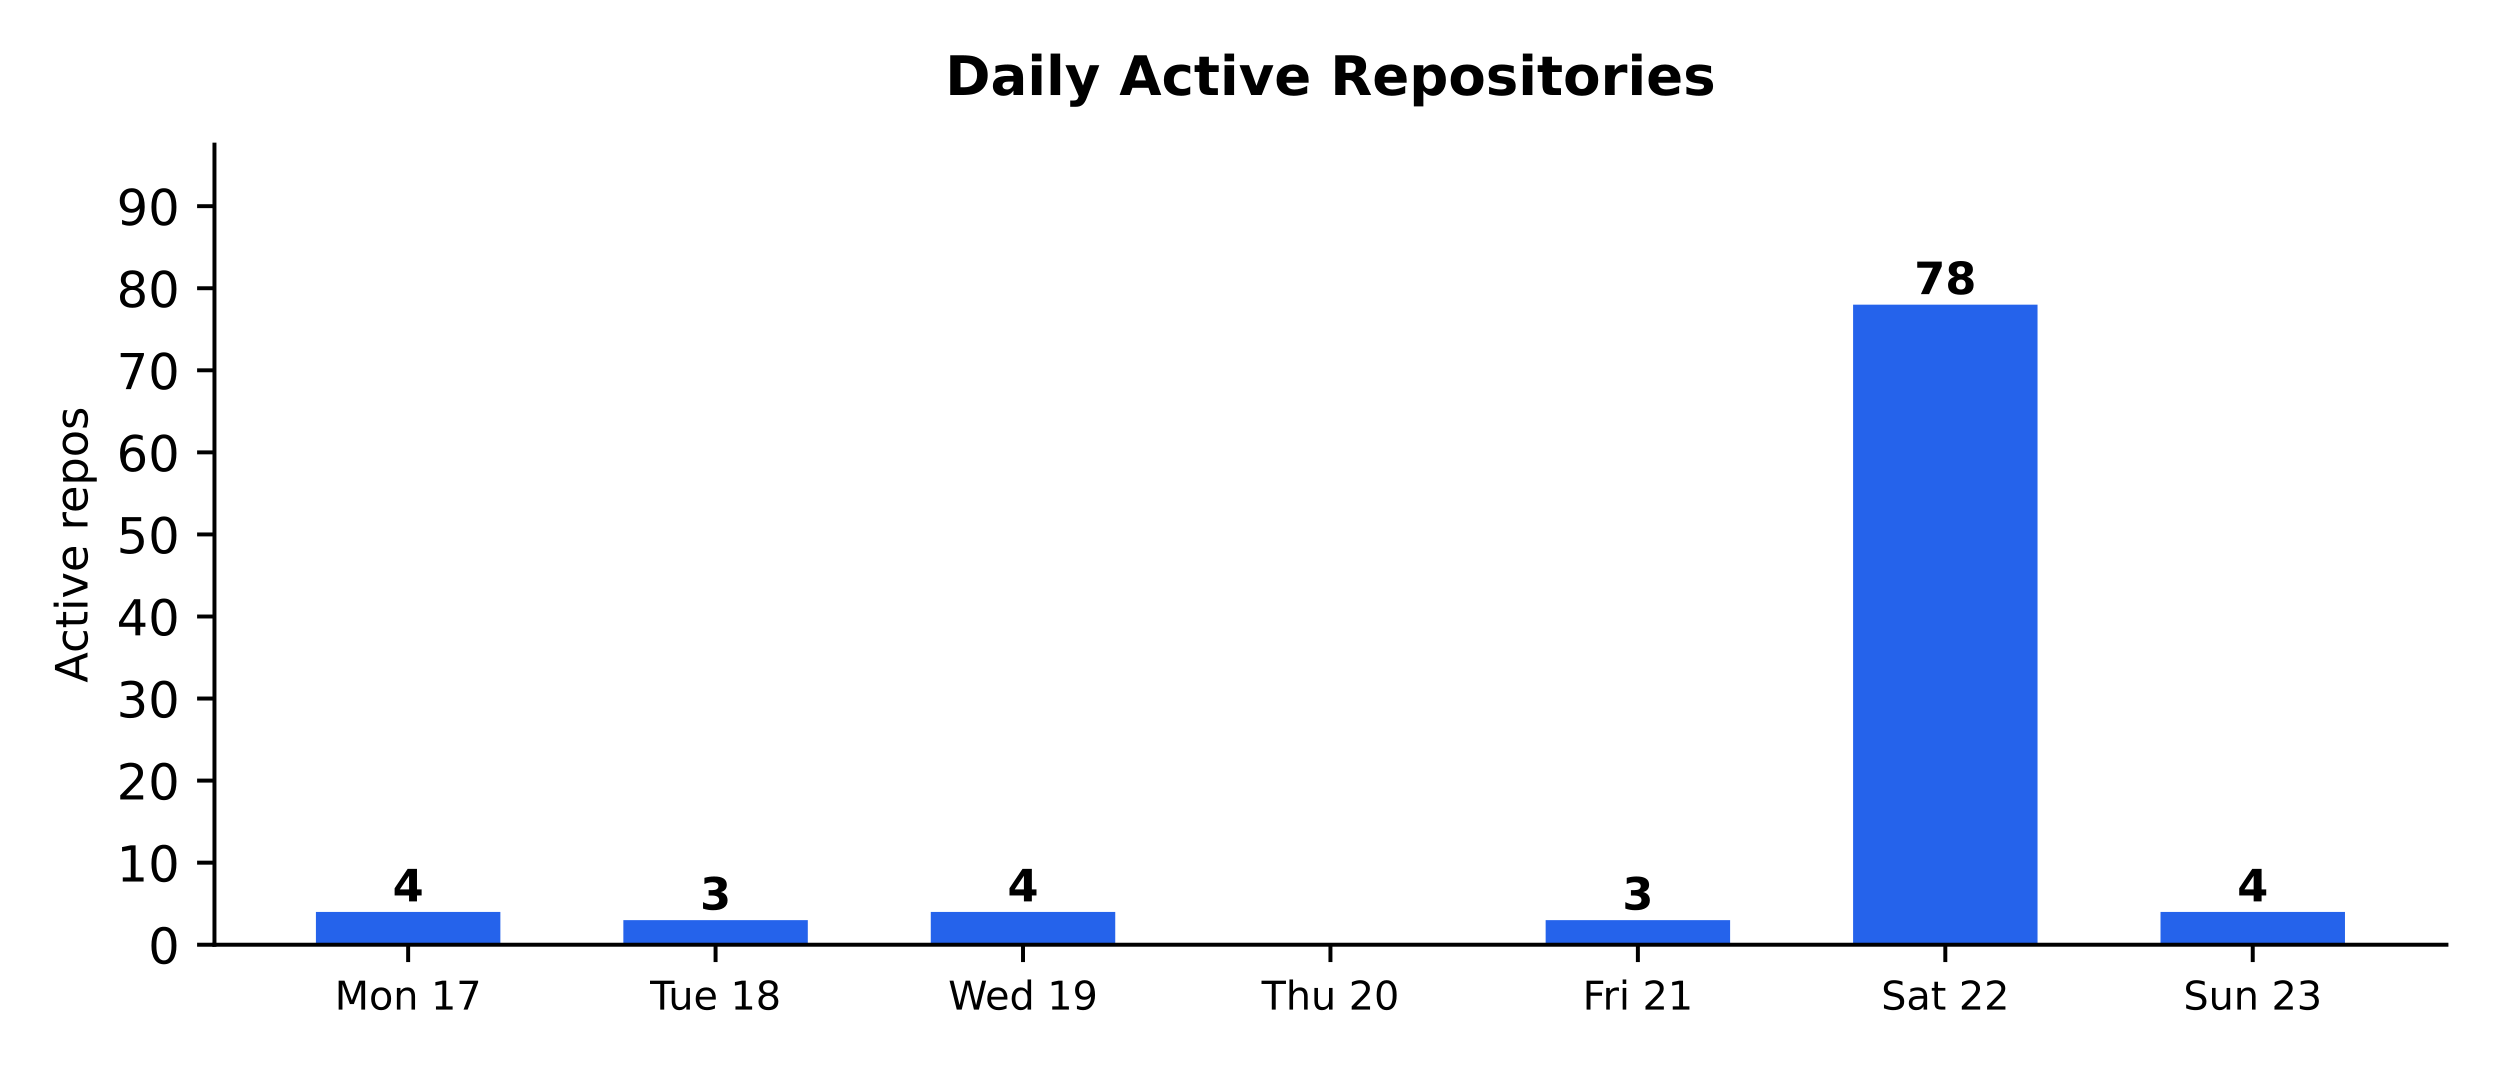
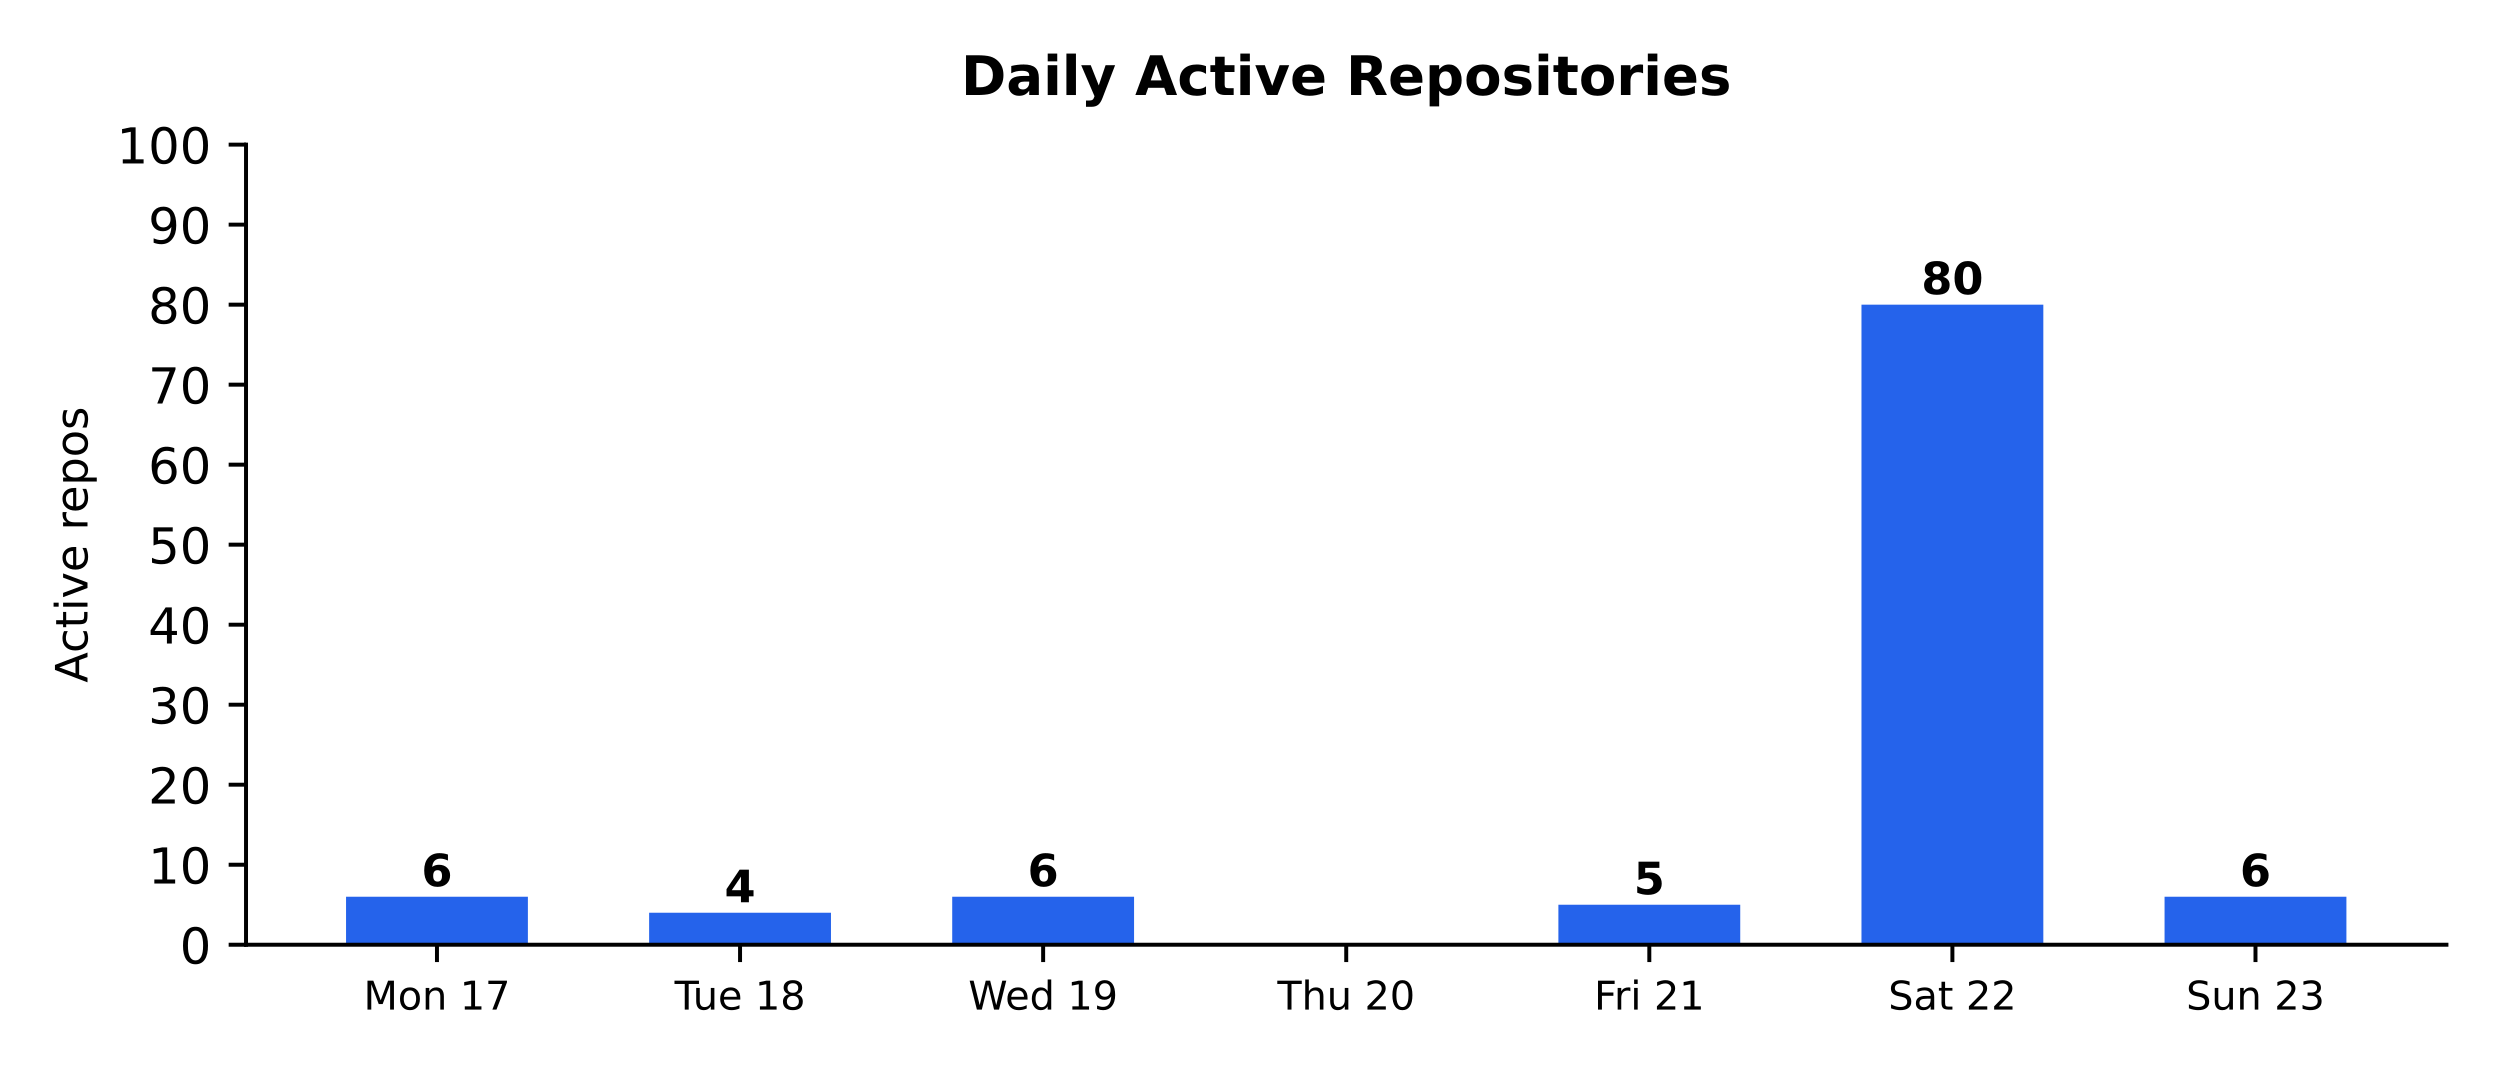
<svg xmlns="http://www.w3.org/2000/svg" xmlns:xlink="http://www.w3.org/1999/xlink" width="504pt" height="216pt" viewBox="0 0 504 216" version="1.1">
  <defs>
    <style type="text/css">*{stroke-linejoin: round; stroke-linecap: butt}</style>
  </defs>
  <g id="figure_1">
    <g id="patch_1">
      <path d="M 0 216  L 504 216  L 504 0  L 0 0  L 0 216  z " style="fill: none" />
    </g>
    <g id="axes_1">
      <g id="patch_2">
-         <path d="M 43.235 190.458  L 493.2 190.458  L 493.2 29.158  L 43.235 29.158  L 43.235 190.458  z " style="fill: none" />
+         <path d="M 49.598 190.458  L 493.2 190.458  L 493.2 29.158  L 49.598 29.158  L 49.598 190.458  z " style="fill: none" />
      </g>
      <g id="patch_3">
-         <path d="M 63.688 190.458  L 100.875 190.458  L 100.875 183.84  L 63.688 183.84  z " clip-path="url(#pb39ba13834)" style="fill: #2563eb" />
+         <path d="M 69.762 190.458  L 106.423 190.458  L 106.423 180.78  L 69.762 180.78  z " clip-path="url(#pa0be4d6f30)" style="fill: #2563eb" />
      </g>
      <g id="patch_4">
-         <path d="M 125.667 190.458  L 162.854 190.458  L 162.854 185.494  L 125.667 185.494  z " clip-path="url(#pb39ba13834)" style="fill: #2563eb" />
+         <path d="M 130.864 190.458  L 167.525 190.458  L 167.525 184.006  L 130.864 184.006  z " clip-path="url(#pa0be4d6f30)" style="fill: #2563eb" />
      </g>
      <g id="patch_5">
-         <path d="M 187.645 190.458  L 224.833 190.458  L 224.833 183.84  L 187.645 183.84  z " clip-path="url(#pb39ba13834)" style="fill: #2563eb" />
+         <path d="M 191.966 190.458  L 228.627 190.458  L 228.627 180.78  L 191.966 180.78  z " clip-path="url(#pa0be4d6f30)" style="fill: #2563eb" />
      </g>
      <g id="patch_6">
-         <path d="M 249.624 190.458  L 286.811 190.458  L 286.811 190.458  L 249.624 190.458  z " clip-path="url(#pb39ba13834)" style="fill: #2563eb" />
+         <path d="M 253.068 190.458  L 289.73 190.458  L 289.73 190.458  L 253.068 190.458  z " clip-path="url(#pa0be4d6f30)" style="fill: #2563eb" />
      </g>
      <g id="patch_7">
-         <path d="M 311.603 190.458  L 348.79 190.458  L 348.79 185.494  L 311.603 185.494  z " clip-path="url(#pb39ba13834)" style="fill: #2563eb" />
+         <path d="M 314.17 190.458  L 350.832 190.458  L 350.832 182.393  L 314.17 182.393  z " clip-path="url(#pa0be4d6f30)" style="fill: #2563eb" />
      </g>
      <g id="patch_8">
-         <path d="M 373.581 190.458  L 410.768 190.458  L 410.768 61.418  L 373.581 61.418  z " clip-path="url(#pb39ba13834)" style="fill: #2563eb" />
+         <path d="M 375.273 190.458  L 411.934 190.458  L 411.934 61.418  L 375.273 61.418  z " clip-path="url(#pa0be4d6f30)" style="fill: #2563eb" />
      </g>
      <g id="patch_9">
-         <path d="M 435.56 190.458  L 472.747 190.458  L 472.747 183.84  L 435.56 183.84  z " clip-path="url(#pb39ba13834)" style="fill: #2563eb" />
+         <path d="M 436.375 190.458  L 473.036 190.458  L 473.036 180.78  L 436.375 180.78  z " clip-path="url(#pa0be4d6f30)" style="fill: #2563eb" />
      </g>
      <g id="matplotlib.axis_1">
        <g id="xtick_1">
          <g id="line2d_1">
            <defs>
-               <path id="m5a062f2e7e" d="M 0 0  L 0 3.5  " style="stroke: #000000; stroke-width: 0.8" />
+               <path id="m76dbe74656" d="M 0 0  L 0 3.5  " style="stroke: #000000; stroke-width: 0.8" />
            </defs>
            <g>
-               <use xlink:href="#m5a062f2e7e" x="82.282" y="190.458" style="stroke: #000000; stroke-width: 0.8" />
+               <use xlink:href="#m76dbe74656" x="88.092" y="190.458" style="stroke: #000000; stroke-width: 0.8" />
            </g>
          </g>
          <g id="text_1">
-             <g transform="translate(67.48683 203.5362) scale(0.08 -0.08)">
+             <g transform="translate(73.29722 203.5362) scale(0.08 -0.08)">
              <defs>
                <path id="DejaVuSans-4d" d="M 628 4666  L 1569 4666  L 2759 1491  L 3956 4666  L 4897 4666  L 4897 0  L 4281 0  L 4281 4097  L 3078 897  L 2444 897  L 1241 4097  L 1241 0  L 628 0  L 628 4666  z " transform="scale(0.015625)" />
                <path id="DejaVuSans-6f" d="M 1959 3097  Q 1497 3097 1228 2736  Q 959 2375 959 1747  Q 959 1119 1226 758  Q 1494 397 1959 397  Q 2419 397 2687 759  Q 2956 1122 2956 1747  Q 2956 2369 2687 2733  Q 2419 3097 1959 3097  z M 1959 3584  Q 2709 3584 3137 3096  Q 3566 2609 3566 1747  Q 3566 888 3137 398  Q 2709 -91 1959 -91  Q 1206 -91 779 398  Q 353 888 353 1747  Q 353 2609 779 3096  Q 1206 3584 1959 3584  z " transform="scale(0.015625)" />
                <path id="DejaVuSans-6e" d="M 3513 2113  L 3513 0  L 2938 0  L 2938 2094  Q 2938 2591 2744 2837  Q 2550 3084 2163 3084  Q 1697 3084 1428 2787  Q 1159 2491 1159 1978  L 1159 0  L 581 0  L 581 3500  L 1159 3500  L 1159 2956  Q 1366 3272 1645 3428  Q 1925 3584 2291 3584  Q 2894 3584 3203 3211  Q 3513 2838 3513 2113  z " transform="scale(0.015625)" />
                <path id="DejaVuSans-20" transform="scale(0.015625)" />
                <path id="DejaVuSans-31" d="M 794 531  L 1825 531  L 1825 4091  L 703 3866  L 703 4441  L 1819 4666  L 2450 4666  L 2450 531  L 3481 531  L 3481 0  L 794 0  L 794 531  z " transform="scale(0.015625)" />
                <path id="DejaVuSans-37" d="M 525 4666  L 3525 4666  L 3525 4397  L 1831 0  L 1172 0  L 2766 4134  L 525 4134  L 525 4666  z " transform="scale(0.015625)" />
              </defs>
              <use xlink:href="#DejaVuSans-4d" />
              <use xlink:href="#DejaVuSans-6f" transform="translate(86.2793 0)" />
              <use xlink:href="#DejaVuSans-6e" transform="translate(147.4609 0)" />
              <use xlink:href="#DejaVuSans-20" transform="translate(210.8398 0)" />
              <use xlink:href="#DejaVuSans-31" transform="translate(242.627 0)" />
              <use xlink:href="#DejaVuSans-37" transform="translate(306.25 0)" />
            </g>
          </g>
        </g>
        <g id="xtick_2">
          <g id="line2d_2">
            <g>
-               <use xlink:href="#m5a062f2e7e" x="144.26" y="190.458" style="stroke: #000000; stroke-width: 0.8" />
+               <use xlink:href="#m76dbe74656" x="149.194" y="190.458" style="stroke: #000000; stroke-width: 0.8" />
            </g>
          </g>
          <g id="text_2">
-             <g transform="translate(131.0648 203.5362) scale(0.08 -0.08)">
+             <g transform="translate(135.9988 203.5362) scale(0.08 -0.08)">
              <defs>
                <path id="DejaVuSans-54" d="M -19 4666  L 3928 4666  L 3928 4134  L 2272 4134  L 2272 0  L 1638 0  L 1638 4134  L -19 4134  L -19 4666  z " transform="scale(0.015625)" />
                <path id="DejaVuSans-75" d="M 544 1381  L 544 3500  L 1119 3500  L 1119 1403  Q 1119 906 1312 657  Q 1506 409 1894 409  Q 2359 409 2629 706  Q 2900 1003 2900 1516  L 2900 3500  L 3475 3500  L 3475 0  L 2900 0  L 2900 538  Q 2691 219 2414 64  Q 2138 -91 1772 -91  Q 1169 -91 856 284  Q 544 659 544 1381  z M 1991 3584  L 1991 3584  z " transform="scale(0.015625)" />
                <path id="DejaVuSans-65" d="M 3597 1894  L 3597 1613  L 953 1613  Q 991 1019 1311 708  Q 1631 397 2203 397  Q 2534 397 2845 478  Q 3156 559 3463 722  L 3463 178  Q 3153 47 2828 -22  Q 2503 -91 2169 -91  Q 1331 -91 842 396  Q 353 884 353 1716  Q 353 2575 817 3079  Q 1281 3584 2069 3584  Q 2775 3584 3186 3129  Q 3597 2675 3597 1894  z M 3022 2063  Q 3016 2534 2758 2815  Q 2500 3097 2075 3097  Q 1594 3097 1305 2825  Q 1016 2553 972 2059  L 3022 2063  z " transform="scale(0.015625)" />
                <path id="DejaVuSans-38" d="M 2034 2216  Q 1584 2216 1326 1975  Q 1069 1734 1069 1313  Q 1069 891 1326 650  Q 1584 409 2034 409  Q 2484 409 2743 651  Q 3003 894 3003 1313  Q 3003 1734 2745 1975  Q 2488 2216 2034 2216  z M 1403 2484  Q 997 2584 770 2862  Q 544 3141 544 3541  Q 544 4100 942 4425  Q 1341 4750 2034 4750  Q 2731 4750 3128 4425  Q 3525 4100 3525 3541  Q 3525 3141 3298 2862  Q 3072 2584 2669 2484  Q 3125 2378 3379 2068  Q 3634 1759 3634 1313  Q 3634 634 3220 271  Q 2806 -91 2034 -91  Q 1263 -91 848 271  Q 434 634 434 1313  Q 434 1759 690 2068  Q 947 2378 1403 2484  z M 1172 3481  Q 1172 3119 1398 2916  Q 1625 2713 2034 2713  Q 2441 2713 2670 2916  Q 2900 3119 2900 3481  Q 2900 3844 2670 4047  Q 2441 4250 2034 4250  Q 1625 4250 1398 4047  Q 1172 3844 1172 3481  z " transform="scale(0.015625)" />
              </defs>
              <use xlink:href="#DejaVuSans-54" />
              <use xlink:href="#DejaVuSans-75" transform="translate(45.95898 0)" />
              <use xlink:href="#DejaVuSans-65" transform="translate(109.3379 0)" />
              <use xlink:href="#DejaVuSans-20" transform="translate(170.8613 0)" />
              <use xlink:href="#DejaVuSans-31" transform="translate(202.6484 0)" />
              <use xlink:href="#DejaVuSans-38" transform="translate(266.2715 0)" />
            </g>
          </g>
        </g>
        <g id="xtick_3">
          <g id="line2d_3">
            <g>
-               <use xlink:href="#m5a062f2e7e" x="206.239" y="190.458" style="stroke: #000000; stroke-width: 0.8" />
+               <use xlink:href="#m76dbe74656" x="210.297" y="190.458" style="stroke: #000000; stroke-width: 0.8" />
            </g>
          </g>
          <g id="text_3">
-             <g transform="translate(191.1572 203.5362) scale(0.08 -0.08)">
+             <g transform="translate(195.2148 203.5362) scale(0.08 -0.08)">
              <defs>
                <path id="DejaVuSans-57" d="M 213 4666  L 850 4666  L 1831 722  L 2809 4666  L 3519 4666  L 4500 722  L 5478 4666  L 6119 4666  L 4947 0  L 4153 0  L 3169 4050  L 2175 0  L 1381 0  L 213 4666  z " transform="scale(0.015625)" />
                <path id="DejaVuSans-64" d="M 2906 2969  L 2906 4863  L 3481 4863  L 3481 0  L 2906 0  L 2906 525  Q 2725 213 2448 61  Q 2172 -91 1784 -91  Q 1150 -91 751 415  Q 353 922 353 1747  Q 353 2572 751 3078  Q 1150 3584 1784 3584  Q 2172 3584 2448 3432  Q 2725 3281 2906 2969  z M 947 1747  Q 947 1113 1208 752  Q 1469 391 1925 391  Q 2381 391 2643 752  Q 2906 1113 2906 1747  Q 2906 2381 2643 2742  Q 2381 3103 1925 3103  Q 1469 3103 1208 2742  Q 947 2381 947 1747  z " transform="scale(0.015625)" />
                <path id="DejaVuSans-39" d="M 703 97  L 703 672  Q 941 559 1184 500  Q 1428 441 1663 441  Q 2288 441 2617 861  Q 2947 1281 2994 2138  Q 2813 1869 2534 1725  Q 2256 1581 1919 1581  Q 1219 1581 811 2004  Q 403 2428 403 3163  Q 403 3881 828 4315  Q 1253 4750 1959 4750  Q 2769 4750 3195 4129  Q 3622 3509 3622 2328  Q 3622 1225 3098 567  Q 2575 -91 1691 -91  Q 1453 -91 1209 -44  Q 966 3 703 97  z M 1959 2075  Q 2384 2075 2632 2365  Q 2881 2656 2881 3163  Q 2881 3666 2632 3958  Q 2384 4250 1959 4250  Q 1534 4250 1286 3958  Q 1038 3666 1038 3163  Q 1038 2656 1286 2365  Q 1534 2075 1959 2075  z " transform="scale(0.015625)" />
              </defs>
              <use xlink:href="#DejaVuSans-57" />
              <use xlink:href="#DejaVuSans-65" transform="translate(93.00195 0)" />
              <use xlink:href="#DejaVuSans-64" transform="translate(154.5254 0)" />
              <use xlink:href="#DejaVuSans-20" transform="translate(218.002 0)" />
              <use xlink:href="#DejaVuSans-31" transform="translate(249.7891 0)" />
              <use xlink:href="#DejaVuSans-39" transform="translate(313.4121 0)" />
            </g>
          </g>
        </g>
        <g id="xtick_4">
          <g id="line2d_4">
            <g>
-               <use xlink:href="#m5a062f2e7e" x="268.218" y="190.458" style="stroke: #000000; stroke-width: 0.8" />
+               <use xlink:href="#m76dbe74656" x="271.399" y="190.458" style="stroke: #000000; stroke-width: 0.8" />
            </g>
          </g>
          <g id="text_4">
-             <g transform="translate(254.3433 203.5362) scale(0.08 -0.08)">
+             <g transform="translate(257.5245 203.5362) scale(0.08 -0.08)">
              <defs>
                <path id="DejaVuSans-68" d="M 3513 2113  L 3513 0  L 2938 0  L 2938 2094  Q 2938 2591 2744 2837  Q 2550 3084 2163 3084  Q 1697 3084 1428 2787  Q 1159 2491 1159 1978  L 1159 0  L 581 0  L 581 4863  L 1159 4863  L 1159 2956  Q 1366 3272 1645 3428  Q 1925 3584 2291 3584  Q 2894 3584 3203 3211  Q 3513 2838 3513 2113  z " transform="scale(0.015625)" />
                <path id="DejaVuSans-32" d="M 1228 531  L 3431 531  L 3431 0  L 469 0  L 469 531  Q 828 903 1448 1529  Q 2069 2156 2228 2338  Q 2531 2678 2651 2914  Q 2772 3150 2772 3378  Q 2772 3750 2511 3984  Q 2250 4219 1831 4219  Q 1534 4219 1204 4116  Q 875 4013 500 3803  L 500 4441  Q 881 4594 1212 4672  Q 1544 4750 1819 4750  Q 2544 4750 2975 4387  Q 3406 4025 3406 3419  Q 3406 3131 3298 2873  Q 3191 2616 2906 2266  Q 2828 2175 2409 1742  Q 1991 1309 1228 531  z " transform="scale(0.015625)" />
                <path id="DejaVuSans-30" d="M 2034 4250  Q 1547 4250 1301 3770  Q 1056 3291 1056 2328  Q 1056 1369 1301 889  Q 1547 409 2034 409  Q 2525 409 2770 889  Q 3016 1369 3016 2328  Q 3016 3291 2770 3770  Q 2525 4250 2034 4250  z M 2034 4750  Q 2819 4750 3233 4129  Q 3647 3509 3647 2328  Q 3647 1150 3233 529  Q 2819 -91 2034 -91  Q 1250 -91 836 529  Q 422 1150 422 2328  Q 422 3509 836 4129  Q 1250 4750 2034 4750  z " transform="scale(0.015625)" />
              </defs>
              <use xlink:href="#DejaVuSans-54" />
              <use xlink:href="#DejaVuSans-68" transform="translate(61.08398 0)" />
              <use xlink:href="#DejaVuSans-75" transform="translate(124.4629 0)" />
              <use xlink:href="#DejaVuSans-20" transform="translate(187.8418 0)" />
              <use xlink:href="#DejaVuSans-32" transform="translate(219.6289 0)" />
              <use xlink:href="#DejaVuSans-30" transform="translate(283.252 0)" />
            </g>
          </g>
        </g>
        <g id="xtick_5">
          <g id="line2d_5">
            <g>
-               <use xlink:href="#m5a062f2e7e" x="330.196" y="190.458" style="stroke: #000000; stroke-width: 0.8" />
+               <use xlink:href="#m76dbe74656" x="332.501" y="190.458" style="stroke: #000000; stroke-width: 0.8" />
            </g>
          </g>
          <g id="text_5">
-             <g transform="translate(319.0688 203.5362) scale(0.08 -0.08)">
+             <g transform="translate(321.3736 203.5362) scale(0.08 -0.08)">
              <defs>
                <path id="DejaVuSans-46" d="M 628 4666  L 3309 4666  L 3309 4134  L 1259 4134  L 1259 2759  L 3109 2759  L 3109 2228  L 1259 2228  L 1259 0  L 628 0  L 628 4666  z " transform="scale(0.015625)" />
                <path id="DejaVuSans-72" d="M 2631 2963  Q 2534 3019 2420 3045  Q 2306 3072 2169 3072  Q 1681 3072 1420 2755  Q 1159 2438 1159 1844  L 1159 0  L 581 0  L 581 3500  L 1159 3500  L 1159 2956  Q 1341 3275 1631 3429  Q 1922 3584 2338 3584  Q 2397 3584 2469 3576  Q 2541 3569 2628 3553  L 2631 2963  z " transform="scale(0.015625)" />
                <path id="DejaVuSans-69" d="M 603 3500  L 1178 3500  L 1178 0  L 603 0  L 603 3500  z M 603 4863  L 1178 4863  L 1178 4134  L 603 4134  L 603 4863  z " transform="scale(0.015625)" />
              </defs>
              <use xlink:href="#DejaVuSans-46" />
              <use xlink:href="#DejaVuSans-72" transform="translate(50.26953 0)" />
              <use xlink:href="#DejaVuSans-69" transform="translate(91.38281 0)" />
              <use xlink:href="#DejaVuSans-20" transform="translate(119.166 0)" />
              <use xlink:href="#DejaVuSans-32" transform="translate(150.9531 0)" />
              <use xlink:href="#DejaVuSans-31" transform="translate(214.5762 0)" />
            </g>
          </g>
        </g>
        <g id="xtick_6">
          <g id="line2d_6">
            <g>
-               <use xlink:href="#m5a062f2e7e" x="392.175" y="190.458" style="stroke: #000000; stroke-width: 0.8" />
+               <use xlink:href="#m76dbe74656" x="393.603" y="190.458" style="stroke: #000000; stroke-width: 0.8" />
            </g>
          </g>
          <g id="text_6">
-             <g transform="translate(379.2549 203.5362) scale(0.08 -0.08)">
+             <g transform="translate(380.6834 203.5362) scale(0.08 -0.08)">
              <defs>
                <path id="DejaVuSans-53" d="M 3425 4513  L 3425 3897  Q 3066 4069 2747 4153  Q 2428 4238 2131 4238  Q 1616 4238 1336 4038  Q 1056 3838 1056 3469  Q 1056 3159 1242 3001  Q 1428 2844 1947 2747  L 2328 2669  Q 3034 2534 3370 2195  Q 3706 1856 3706 1288  Q 3706 609 3251 259  Q 2797 -91 1919 -91  Q 1588 -91 1214 -16  Q 841 59 441 206  L 441 856  Q 825 641 1194 531  Q 1563 422 1919 422  Q 2459 422 2753 634  Q 3047 847 3047 1241  Q 3047 1584 2836 1778  Q 2625 1972 2144 2069  L 1759 2144  Q 1053 2284 737 2584  Q 422 2884 422 3419  Q 422 4038 858 4394  Q 1294 4750 2059 4750  Q 2388 4750 2728 4690  Q 3069 4631 3425 4513  z " transform="scale(0.015625)" />
                <path id="DejaVuSans-61" d="M 2194 1759  Q 1497 1759 1228 1600  Q 959 1441 959 1056  Q 959 750 1161 570  Q 1363 391 1709 391  Q 2188 391 2477 730  Q 2766 1069 2766 1631  L 2766 1759  L 2194 1759  z M 3341 1997  L 3341 0  L 2766 0  L 2766 531  Q 2569 213 2275 61  Q 1981 -91 1556 -91  Q 1019 -91 701 211  Q 384 513 384 1019  Q 384 1609 779 1909  Q 1175 2209 1959 2209  L 2766 2209  L 2766 2266  Q 2766 2663 2505 2880  Q 2244 3097 1772 3097  Q 1472 3097 1187 3025  Q 903 2953 641 2809  L 641 3341  Q 956 3463 1253 3523  Q 1550 3584 1831 3584  Q 2591 3584 2966 3190  Q 3341 2797 3341 1997  z " transform="scale(0.015625)" />
                <path id="DejaVuSans-74" d="M 1172 4494  L 1172 3500  L 2356 3500  L 2356 3053  L 1172 3053  L 1172 1153  Q 1172 725 1289 603  Q 1406 481 1766 481  L 2356 481  L 2356 0  L 1766 0  Q 1100 0 847 248  Q 594 497 594 1153  L 594 3053  L 172 3053  L 172 3500  L 594 3500  L 594 4494  L 1172 4494  z " transform="scale(0.015625)" />
              </defs>
              <use xlink:href="#DejaVuSans-53" />
              <use xlink:href="#DejaVuSans-61" transform="translate(63.47656 0)" />
              <use xlink:href="#DejaVuSans-74" transform="translate(124.7559 0)" />
              <use xlink:href="#DejaVuSans-20" transform="translate(163.9648 0)" />
              <use xlink:href="#DejaVuSans-32" transform="translate(195.752 0)" />
              <use xlink:href="#DejaVuSans-32" transform="translate(259.375 0)" />
            </g>
          </g>
        </g>
        <g id="xtick_7">
          <g id="line2d_7">
            <g>
-               <use xlink:href="#m5a062f2e7e" x="454.153" y="190.458" style="stroke: #000000; stroke-width: 0.8" />
+               <use xlink:href="#m76dbe74656" x="454.706" y="190.458" style="stroke: #000000; stroke-width: 0.8" />
            </g>
          </g>
          <g id="text_7">
-             <g transform="translate(440.1829 203.5362) scale(0.08 -0.08)">
+             <g transform="translate(440.735 203.5362) scale(0.08 -0.08)">
              <defs>
                <path id="DejaVuSans-33" d="M 2597 2516  Q 3050 2419 3304 2112  Q 3559 1806 3559 1356  Q 3559 666 3084 287  Q 2609 -91 1734 -91  Q 1441 -91 1130 -33  Q 819 25 488 141  L 488 750  Q 750 597 1062 519  Q 1375 441 1716 441  Q 2309 441 2620 675  Q 2931 909 2931 1356  Q 2931 1769 2642 2001  Q 2353 2234 1838 2234  L 1294 2234  L 1294 2753  L 1863 2753  Q 2328 2753 2575 2939  Q 2822 3125 2822 3475  Q 2822 3834 2567 4026  Q 2313 4219 1838 4219  Q 1578 4219 1281 4162  Q 984 4106 628 3988  L 628 4550  Q 988 4650 1302 4700  Q 1616 4750 1894 4750  Q 2613 4750 3031 4423  Q 3450 4097 3450 3541  Q 3450 3153 3228 2886  Q 3006 2619 2597 2516  z " transform="scale(0.015625)" />
              </defs>
              <use xlink:href="#DejaVuSans-53" />
              <use xlink:href="#DejaVuSans-75" transform="translate(63.47656 0)" />
              <use xlink:href="#DejaVuSans-6e" transform="translate(126.8555 0)" />
              <use xlink:href="#DejaVuSans-20" transform="translate(190.2344 0)" />
              <use xlink:href="#DejaVuSans-32" transform="translate(222.0215 0)" />
              <use xlink:href="#DejaVuSans-33" transform="translate(285.6445 0)" />
            </g>
          </g>
        </g>
      </g>
      <g id="matplotlib.axis_2">
        <g id="ytick_1">
          <g id="line2d_8">
            <defs>
-               <path id="mc490fb547a" d="M 0 0  L -3.5 0  " style="stroke: #000000; stroke-width: 0.8" />
+               <path id="m13f96f8dc8" d="M 0 0  L -3.5 0  " style="stroke: #000000; stroke-width: 0.8" />
            </defs>
            <g>
-               <use xlink:href="#mc490fb547a" x="43.235" y="190.458" style="stroke: #000000; stroke-width: 0.8" />
+               <use xlink:href="#m13f96f8dc8" x="49.598" y="190.458" style="stroke: #000000; stroke-width: 0.8" />
            </g>
          </g>
          <g id="text_8">
-             <g transform="translate(29.87281 194.2567) scale(0.1 -0.1)">
+             <g transform="translate(36.23531 194.2567) scale(0.1 -0.1)">
              <use xlink:href="#DejaVuSans-30" />
            </g>
          </g>
        </g>
        <g id="ytick_2">
          <g id="line2d_9">
            <g>
-               <use xlink:href="#mc490fb547a" x="43.235" y="173.914" style="stroke: #000000; stroke-width: 0.8" />
+               <use xlink:href="#m13f96f8dc8" x="49.598" y="174.328" style="stroke: #000000; stroke-width: 0.8" />
            </g>
          </g>
          <g id="text_9">
-             <g transform="translate(23.51031 177.7132) scale(0.1 -0.1)">
+             <g transform="translate(29.87281 178.1268) scale(0.1 -0.1)">
              <use xlink:href="#DejaVuSans-31" />
              <use xlink:href="#DejaVuSans-30" transform="translate(63.62305 0)" />
            </g>
          </g>
        </g>
        <g id="ytick_3">
          <g id="line2d_10">
            <g>
-               <use xlink:href="#mc490fb547a" x="43.235" y="157.37" style="stroke: #000000; stroke-width: 0.8" />
+               <use xlink:href="#m13f96f8dc8" x="49.598" y="158.198" style="stroke: #000000; stroke-width: 0.8" />
            </g>
          </g>
          <g id="text_10">
-             <g transform="translate(23.51031 161.1697) scale(0.1 -0.1)">
+             <g transform="translate(29.87281 161.9969) scale(0.1 -0.1)">
              <use xlink:href="#DejaVuSans-32" />
              <use xlink:href="#DejaVuSans-30" transform="translate(63.62305 0)" />
            </g>
          </g>
        </g>
        <g id="ytick_4">
          <g id="line2d_11">
            <g>
-               <use xlink:href="#mc490fb547a" x="43.235" y="140.827" style="stroke: #000000; stroke-width: 0.8" />
+               <use xlink:href="#m13f96f8dc8" x="49.598" y="142.068" style="stroke: #000000; stroke-width: 0.8" />
            </g>
          </g>
          <g id="text_11">
-             <g transform="translate(23.51031 144.6262) scale(0.1 -0.1)">
+             <g transform="translate(29.87281 145.867) scale(0.1 -0.1)">
              <use xlink:href="#DejaVuSans-33" />
              <use xlink:href="#DejaVuSans-30" transform="translate(63.62305 0)" />
            </g>
          </g>
        </g>
        <g id="ytick_5">
          <g id="line2d_12">
            <g>
-               <use xlink:href="#mc490fb547a" x="43.235" y="124.283" style="stroke: #000000; stroke-width: 0.8" />
+               <use xlink:href="#m13f96f8dc8" x="49.598" y="125.938" style="stroke: #000000; stroke-width: 0.8" />
            </g>
          </g>
          <g id="text_12">
-             <g transform="translate(23.51031 128.0827) scale(0.1 -0.1)">
+             <g transform="translate(29.87281 129.737) scale(0.1 -0.1)">
              <defs>
                <path id="DejaVuSans-34" d="M 2419 4116  L 825 1625  L 2419 1625  L 2419 4116  z M 2253 4666  L 3047 4666  L 3047 1625  L 3713 1625  L 3713 1100  L 3047 1100  L 3047 0  L 2419 0  L 2419 1100  L 313 1100  L 313 1709  L 2253 4666  z " transform="scale(0.015625)" />
              </defs>
              <use xlink:href="#DejaVuSans-34" />
              <use xlink:href="#DejaVuSans-30" transform="translate(63.62305 0)" />
            </g>
          </g>
        </g>
        <g id="ytick_6">
          <g id="line2d_13">
            <g>
-               <use xlink:href="#mc490fb547a" x="43.235" y="107.74" style="stroke: #000000; stroke-width: 0.8" />
+               <use xlink:href="#m13f96f8dc8" x="49.598" y="109.808" style="stroke: #000000; stroke-width: 0.8" />
            </g>
          </g>
          <g id="text_13">
-             <g transform="translate(23.51031 111.5392) scale(0.1 -0.1)">
+             <g transform="translate(29.87281 113.6071) scale(0.1 -0.1)">
              <defs>
                <path id="DejaVuSans-35" d="M 691 4666  L 3169 4666  L 3169 4134  L 1269 4134  L 1269 2991  Q 1406 3038 1543 3061  Q 1681 3084 1819 3084  Q 2600 3084 3056 2656  Q 3513 2228 3513 1497  Q 3513 744 3044 326  Q 2575 -91 1722 -91  Q 1428 -91 1123 -41  Q 819 9 494 109  L 494 744  Q 775 591 1075 516  Q 1375 441 1709 441  Q 2250 441 2565 725  Q 2881 1009 2881 1497  Q 2881 1984 2565 2268  Q 2250 2553 1709 2553  Q 1456 2553 1204 2497  Q 953 2441 691 2322  L 691 4666  z " transform="scale(0.015625)" />
              </defs>
              <use xlink:href="#DejaVuSans-35" />
              <use xlink:href="#DejaVuSans-30" transform="translate(63.62305 0)" />
            </g>
          </g>
        </g>
        <g id="ytick_7">
          <g id="line2d_14">
            <g>
-               <use xlink:href="#mc490fb547a" x="43.235" y="91.196" style="stroke: #000000; stroke-width: 0.8" />
+               <use xlink:href="#m13f96f8dc8" x="49.598" y="93.678" style="stroke: #000000; stroke-width: 0.8" />
            </g>
          </g>
          <g id="text_14">
-             <g transform="translate(23.51031 94.99566) scale(0.1 -0.1)">
+             <g transform="translate(29.87281 97.47719) scale(0.1 -0.1)">
              <defs>
                <path id="DejaVuSans-36" d="M 2113 2584  Q 1688 2584 1439 2293  Q 1191 2003 1191 1497  Q 1191 994 1439 701  Q 1688 409 2113 409  Q 2538 409 2786 701  Q 3034 994 3034 1497  Q 3034 2003 2786 2293  Q 2538 2584 2113 2584  z M 3366 4563  L 3366 3988  Q 3128 4100 2886 4159  Q 2644 4219 2406 4219  Q 1781 4219 1451 3797  Q 1122 3375 1075 2522  Q 1259 2794 1537 2939  Q 1816 3084 2150 3084  Q 2853 3084 3261 2657  Q 3669 2231 3669 1497  Q 3669 778 3244 343  Q 2819 -91 2113 -91  Q 1303 -91 875 529  Q 447 1150 447 2328  Q 447 3434 972 4092  Q 1497 4750 2381 4750  Q 2619 4750 2861 4703  Q 3103 4656 3366 4563  z " transform="scale(0.015625)" />
              </defs>
              <use xlink:href="#DejaVuSans-36" />
              <use xlink:href="#DejaVuSans-30" transform="translate(63.62305 0)" />
            </g>
          </g>
        </g>
        <g id="ytick_8">
          <g id="line2d_15">
            <g>
-               <use xlink:href="#mc490fb547a" x="43.235" y="74.653" style="stroke: #000000; stroke-width: 0.8" />
+               <use xlink:href="#m13f96f8dc8" x="49.598" y="77.548" style="stroke: #000000; stroke-width: 0.8" />
            </g>
          </g>
          <g id="text_15">
-             <g transform="translate(23.51031 78.45215) scale(0.1 -0.1)">
+             <g transform="translate(29.87281 81.34727) scale(0.1 -0.1)">
              <use xlink:href="#DejaVuSans-37" />
              <use xlink:href="#DejaVuSans-30" transform="translate(63.62305 0)" />
            </g>
          </g>
        </g>
        <g id="ytick_9">
          <g id="line2d_16">
            <g>
-               <use xlink:href="#mc490fb547a" x="43.235" y="58.109" style="stroke: #000000; stroke-width: 0.8" />
+               <use xlink:href="#m13f96f8dc8" x="49.598" y="61.418" style="stroke: #000000; stroke-width: 0.8" />
            </g>
          </g>
          <g id="text_16">
-             <g transform="translate(23.51031 61.90864) scale(0.1 -0.1)">
+             <g transform="translate(29.87281 65.21734) scale(0.1 -0.1)">
              <use xlink:href="#DejaVuSans-38" />
              <use xlink:href="#DejaVuSans-30" transform="translate(63.62305 0)" />
            </g>
          </g>
        </g>
        <g id="ytick_10">
          <g id="line2d_17">
            <g>
-               <use xlink:href="#mc490fb547a" x="43.235" y="41.566" style="stroke: #000000; stroke-width: 0.8" />
+               <use xlink:href="#m13f96f8dc8" x="49.598" y="45.288" style="stroke: #000000; stroke-width: 0.8" />
            </g>
          </g>
          <g id="text_17">
-             <g transform="translate(23.51031 45.36513) scale(0.1 -0.1)">
+             <g transform="translate(29.87281 49.08742) scale(0.1 -0.1)">
              <use xlink:href="#DejaVuSans-39" />
              <use xlink:href="#DejaVuSans-30" transform="translate(63.62305 0)" />
            </g>
          </g>
        </g>
-         <g id="text_18">
+         <g id="ytick_11">
+           <g id="line2d_18">
+             <g>
+               <use xlink:href="#m13f96f8dc8" x="49.598" y="29.158" style="stroke: #000000; stroke-width: 0.8" />
+             </g>
+           </g>
+           <g id="text_18">
+             <g transform="translate(23.51031 32.9575) scale(0.1 -0.1)">
+               <use xlink:href="#DejaVuSans-31" />
+               <use xlink:href="#DejaVuSans-30" transform="translate(63.62305 0)" />
+               <use xlink:href="#DejaVuSans-30" transform="translate(127.2461 0)" />
+             </g>
+           </g>
+         </g>
+         <g id="text_19">
          <g transform="translate(17.63859 137.6305) rotate(-90) scale(0.09 -0.09)">
            <defs>
              <path id="DejaVuSans-41" d="M 2188 4044  L 1331 1722  L 3047 1722  L 2188 4044  z M 1831 4666  L 2547 4666  L 4325 0  L 3669 0  L 3244 1197  L 1141 1197  L 716 0  L 50 0  L 1831 4666  z " transform="scale(0.015625)" />
              <path id="DejaVuSans-63" d="M 3122 3366  L 3122 2828  Q 2878 2963 2633 3030  Q 2388 3097 2138 3097  Q 1578 3097 1268 2742  Q 959 2388 959 1747  Q 959 1106 1268 751  Q 1578 397 2138 397  Q 2388 397 2633 464  Q 2878 531 3122 666  L 3122 134  Q 2881 22 2623 -34  Q 2366 -91 2075 -91  Q 1284 -91 818 406  Q 353 903 353 1747  Q 353 2603 823 3093  Q 1294 3584 2113 3584  Q 2378 3584 2631 3529  Q 2884 3475 3122 3366  z " transform="scale(0.015625)" />
              <path id="DejaVuSans-76" d="M 191 3500  L 800 3500  L 1894 563  L 2988 3500  L 3597 3500  L 2284 0  L 1503 0  L 191 3500  z " transform="scale(0.015625)" />
              <path id="DejaVuSans-70" d="M 1159 525  L 1159 -1331  L 581 -1331  L 581 3500  L 1159 3500  L 1159 2969  Q 1341 3281 1617 3432  Q 1894 3584 2278 3584  Q 2916 3584 3314 3078  Q 3713 2572 3713 1747  Q 3713 922 3314 415  Q 2916 -91 2278 -91  Q 1894 -91 1617 61  Q 1341 213 1159 525  z M 3116 1747  Q 3116 2381 2855 2742  Q 2594 3103 2138 3103  Q 1681 3103 1420 2742  Q 1159 2381 1159 1747  Q 1159 1113 1420 752  Q 1681 391 2138 391  Q 2594 391 2855 752  Q 3116 1113 3116 1747  z " transform="scale(0.015625)" />
              <path id="DejaVuSans-73" d="M 2834 3397  L 2834 2853  Q 2591 2978 2328 3040  Q 2066 3103 1784 3103  Q 1356 3103 1142 2972  Q 928 2841 928 2578  Q 928 2378 1081 2264  Q 1234 2150 1697 2047  L 1894 2003  Q 2506 1872 2764 1633  Q 3022 1394 3022 966  Q 3022 478 2636 193  Q 2250 -91 1575 -91  Q 1294 -91 989 -36  Q 684 19 347 128  L 347 722  Q 666 556 975 473  Q 1284 391 1588 391  Q 1994 391 2212 530  Q 2431 669 2431 922  Q 2431 1156 2273 1281  Q 2116 1406 1581 1522  L 1381 1569  Q 847 1681 609 1914  Q 372 2147 372 2553  Q 372 3047 722 3315  Q 1072 3584 1716 3584  Q 2034 3584 2315 3537  Q 2597 3491 2834 3397  z " transform="scale(0.015625)" />
            </defs>
            <use xlink:href="#DejaVuSans-41" />
            <use xlink:href="#DejaVuSans-63" transform="translate(66.6582 0)" />
            <use xlink:href="#DejaVuSans-74" transform="translate(121.6387 0)" />
            <use xlink:href="#DejaVuSans-69" transform="translate(160.8477 0)" />
            <use xlink:href="#DejaVuSans-76" transform="translate(188.6309 0)" />
            <use xlink:href="#DejaVuSans-65" transform="translate(247.8105 0)" />
            <use xlink:href="#DejaVuSans-20" transform="translate(309.334 0)" />
            <use xlink:href="#DejaVuSans-72" transform="translate(341.1211 0)" />
            <use xlink:href="#DejaVuSans-65" transform="translate(379.9844 0)" />
            <use xlink:href="#DejaVuSans-70" transform="translate(441.5078 0)" />
            <use xlink:href="#DejaVuSans-6f" transform="translate(504.9844 0)" />
            <use xlink:href="#DejaVuSans-73" transform="translate(566.166 0)" />
          </g>
        </g>
      </g>
      <g id="patch_10">
-         <path d="M 43.235 190.458  L 43.235 29.158  " style="fill: none; stroke: #000000; stroke-width: 0.8; stroke-linejoin: miter; stroke-linecap: square" />
+         <path d="M 49.598 190.458  L 49.598 29.158  " style="fill: none; stroke: #000000; stroke-width: 0.8; stroke-linejoin: miter; stroke-linecap: square" />
      </g>
      <g id="patch_11">
-         <path d="M 43.235 190.458  L 493.2 190.458  " style="fill: none; stroke: #000000; stroke-width: 0.8; stroke-linejoin: miter; stroke-linecap: square" />
-       </g>
-       <g id="text_19">
-         <g transform="translate(79.15082 181.7202) scale(0.09 -0.09)">
+         <path d="M 49.598 190.458  L 493.2 190.458  " style="fill: none; stroke: #000000; stroke-width: 0.8; stroke-linejoin: miter; stroke-linecap: square" />
+       </g>
+       <g id="text_20">
+         <g transform="translate(84.9612 178.6659) scale(0.09 -0.09)">
+           <defs>
+             <path id="DejaVuSans-Bold-36" d="M 2316 2303  Q 2000 2303 1842 2098  Q 1684 1894 1684 1484  Q 1684 1075 1842 870  Q 2000 666 2316 666  Q 2634 666 2792 870  Q 2950 1075 2950 1484  Q 2950 1894 2792 2098  Q 2634 2303 2316 2303  z M 3803 4544  L 3803 3681  Q 3506 3822 3243 3889  Q 2981 3956 2731 3956  Q 2194 3956 1894 3657  Q 1594 3359 1544 2772  Q 1750 2925 1990 3001  Q 2231 3078 2516 3078  Q 3231 3078 3670 2659  Q 4109 2241 4109 1563  Q 4109 813 3618 361  Q 3128 -91 2303 -91  Q 1394 -91 895 523  Q 397 1138 397 2266  Q 397 3422 980 4083  Q 1563 4744 2578 4744  Q 2900 4744 3203 4694  Q 3506 4644 3803 4544  z " transform="scale(0.015625)" />
+           </defs>
+           <use xlink:href="#DejaVuSans-Bold-36" />
+         </g>
+       </g>
+       <g id="text_21">
+         <g transform="translate(146.0634 181.8919) scale(0.09 -0.09)">
          <defs>
            <path id="DejaVuSans-Bold-34" d="M 2356 3675  L 1038 1722  L 2356 1722  L 2356 3675  z M 2156 4666  L 3494 4666  L 3494 1722  L 4159 1722  L 4159 850  L 3494 850  L 3494 0  L 2356 0  L 2356 850  L 288 850  L 288 1881  L 2156 4666  z " transform="scale(0.015625)" />
          </defs>
          <use xlink:href="#DejaVuSans-Bold-34" />
        </g>
      </g>
-       <g id="text_20">
-         <g transform="translate(141.1294 183.3746) scale(0.09 -0.09)">
+       <g id="text_22">
+         <g transform="translate(207.1657 178.6659) scale(0.09 -0.09)">
+           <use xlink:href="#DejaVuSans-Bold-36" />
+         </g>
+       </g>
+       <g id="text_23">
+         <g transform="translate(329.3701 180.2789) scale(0.09 -0.09)">
          <defs>
-             <path id="DejaVuSans-Bold-33" d="M 2981 2516  Q 3453 2394 3698 2092  Q 3944 1791 3944 1325  Q 3944 631 3412 270  Q 2881 -91 1863 -91  Q 1503 -91 1142 -33  Q 781 25 428 141  L 428 1069  Q 766 900 1098 814  Q 1431 728 1753 728  Q 2231 728 2486 893  Q 2741 1059 2741 1369  Q 2741 1688 2480 1852  Q 2219 2016 1709 2016  L 1228 2016  L 1228 2791  L 1734 2791  Q 2188 2791 2409 2933  Q 2631 3075 2631 3366  Q 2631 3634 2415 3781  Q 2200 3928 1806 3928  Q 1516 3928 1219 3862  Q 922 3797 628 3669  L 628 4550  Q 984 4650 1334 4700  Q 1684 4750 2022 4750  Q 2931 4750 3382 4451  Q 3834 4153 3834 3553  Q 3834 3144 3618 2883  Q 3403 2622 2981 2516  z " transform="scale(0.015625)" />
+             <path id="DejaVuSans-Bold-35" d="M 678 4666  L 3669 4666  L 3669 3781  L 1638 3781  L 1638 3059  Q 1775 3097 1914 3117  Q 2053 3138 2203 3138  Q 3056 3138 3531 2711  Q 4006 2284 4006 1522  Q 4006 766 3489 337  Q 2972 -91 2053 -91  Q 1656 -91 1267 -14  Q 878 63 494 219  L 494 1166  Q 875 947 1217 837  Q 1559 728 1863 728  Q 2300 728 2551 942  Q 2803 1156 2803 1522  Q 2803 1891 2551 2103  Q 2300 2316 1863 2316  Q 1603 2316 1309 2248  Q 1016 2181 678 2041  L 678 4666  z " transform="scale(0.015625)" />
          </defs>
-           <use xlink:href="#DejaVuSans-Bold-33" />
-         </g>
-       </g>
-       <g id="text_21">
-         <g transform="translate(203.108 181.7202) scale(0.09 -0.09)">
-           <use xlink:href="#DejaVuSans-Bold-34" />
-         </g>
-       </g>
-       <g id="text_22">
-         <g transform="translate(327.0652 183.3746) scale(0.09 -0.09)">
-           <use xlink:href="#DejaVuSans-Bold-33" />
-         </g>
-       </g>
-       <g id="text_23">
-         <g transform="translate(385.9128 59.29825) scale(0.09 -0.09)">
+           <use xlink:href="#DejaVuSans-Bold-35" />
+         </g>
+       </g>
+       <g id="text_24">
+         <g transform="translate(387.3413 59.30446) scale(0.09 -0.09)">
          <defs>
-             <path id="DejaVuSans-Bold-37" d="M 428 4666  L 3944 4666  L 3944 3988  L 2125 0  L 953 0  L 2675 3781  L 428 3781  L 428 4666  z " transform="scale(0.015625)" />
            <path id="DejaVuSans-Bold-38" d="M 2228 2088  Q 1891 2088 1709 1903  Q 1528 1719 1528 1375  Q 1528 1031 1709 848  Q 1891 666 2228 666  Q 2563 666 2741 848  Q 2919 1031 2919 1375  Q 2919 1722 2741 1905  Q 2563 2088 2228 2088  z M 1350 2484  Q 925 2613 709 2878  Q 494 3144 494 3541  Q 494 4131 934 4440  Q 1375 4750 2228 4750  Q 3075 4750 3515 4442  Q 3956 4134 3956 3541  Q 3956 3144 3739 2878  Q 3522 2613 3097 2484  Q 3572 2353 3814 2058  Q 4056 1763 4056 1313  Q 4056 619 3595 264  Q 3134 -91 2228 -91  Q 1319 -91 855 264  Q 391 619 391 1313  Q 391 1763 633 2058  Q 875 2353 1350 2484  z M 1631 3419  Q 1631 3141 1786 2991  Q 1941 2841 2228 2841  Q 2509 2841 2662 2991  Q 2816 3141 2816 3419  Q 2816 3697 2662 3845  Q 2509 3994 2228 3994  Q 1941 3994 1786 3844  Q 1631 3694 1631 3419  z " transform="scale(0.015625)" />
+             <path id="DejaVuSans-Bold-30" d="M 2944 2338  Q 2944 3213 2780 3570  Q 2616 3928 2228 3928  Q 1841 3928 1675 3570  Q 1509 3213 1509 2338  Q 1509 1453 1675 1090  Q 1841 728 2228 728  Q 2613 728 2778 1090  Q 2944 1453 2944 2338  z M 4147 2328  Q 4147 1169 3647 539  Q 3147 -91 2228 -91  Q 1306 -91 806 539  Q 306 1169 306 2328  Q 306 3491 806 4120  Q 1306 4750 2228 4750  Q 3147 4750 3647 4120  Q 4147 3491 4147 2328  z " transform="scale(0.015625)" />
          </defs>
-           <use xlink:href="#DejaVuSans-Bold-37" />
-           <use xlink:href="#DejaVuSans-Bold-38" transform="translate(69.58008 0)" />
-         </g>
-       </g>
-       <g id="text_24">
-         <g transform="translate(451.0225 181.7202) scale(0.09 -0.09)">
-           <use xlink:href="#DejaVuSans-Bold-34" />
+           <use xlink:href="#DejaVuSans-Bold-38" />
+           <use xlink:href="#DejaVuSans-Bold-30" transform="translate(69.58008 0)" />
        </g>
      </g>
      <g id="text_25">
-         <g transform="translate(190.5585 19.15828) scale(0.11 -0.11)">
+         <g transform="translate(451.5746 178.6659) scale(0.09 -0.09)">
+           <use xlink:href="#DejaVuSans-Bold-36" />
+         </g>
+       </g>
+       <g id="text_26">
+         <g transform="translate(193.7398 19.15828) scale(0.11 -0.11)">
          <defs>
            <path id="DejaVuSans-Bold-44" d="M 1791 3756  L 1791 909  L 2222 909  Q 2959 909 3348 1275  Q 3738 1641 3738 2338  Q 3738 3031 3350 3393  Q 2963 3756 2222 3756  L 1791 3756  z M 588 4666  L 1856 4666  Q 2919 4666 3439 4514  Q 3959 4363 4331 4000  Q 4659 3684 4818 3271  Q 4978 2859 4978 2338  Q 4978 1809 4818 1395  Q 4659 981 4331 666  Q 3956 303 3431 151  Q 2906 0 1856 0  L 588 0  L 588 4666  z " transform="scale(0.015625)" />
            <path id="DejaVuSans-Bold-61" d="M 2106 1575  Q 1756 1575 1579 1456  Q 1403 1338 1403 1106  Q 1403 894 1545 773  Q 1688 653 1941 653  Q 2256 653 2472 879  Q 2688 1106 2688 1447  L 2688 1575  L 2106 1575  z M 3816 1997  L 3816 0  L 2688 0  L 2688 519  Q 2463 200 2181 54  Q 1900 -91 1497 -91  Q 953 -91 614 226  Q 275 544 275 1050  Q 275 1666 698 1953  Q 1122 2241 2028 2241  L 2688 2241  L 2688 2328  Q 2688 2594 2478 2717  Q 2269 2841 1825 2841  Q 1466 2841 1156 2769  Q 847 2697 581 2553  L 581 3406  Q 941 3494 1303 3539  Q 1666 3584 2028 3584  Q 2975 3584 3395 3211  Q 3816 2838 3816 1997  z " transform="scale(0.015625)" />
            <path id="DejaVuSans-Bold-69" d="M 538 3500  L 1656 3500  L 1656 0  L 538 0  L 538 3500  z M 538 4863  L 1656 4863  L 1656 3950  L 538 3950  L 538 4863  z " transform="scale(0.015625)" />
            <path id="DejaVuSans-Bold-6c" d="M 538 4863  L 1656 4863  L 1656 0  L 538 0  L 538 4863  z " transform="scale(0.015625)" />
            <path id="DejaVuSans-Bold-79" d="M 78 3500  L 1197 3500  L 2138 1125  L 2938 3500  L 4056 3500  L 2584 -331  Q 2363 -916 2067 -1148  Q 1772 -1381 1288 -1381  L 641 -1381  L 641 -647  L 991 -647  Q 1275 -647 1404 -556  Q 1534 -466 1606 -231  L 1638 -134  L 78 3500  z " transform="scale(0.015625)" />
            <path id="DejaVuSans-Bold-20" transform="scale(0.015625)" />
            <path id="DejaVuSans-Bold-41" d="M 3419 850  L 1538 850  L 1241 0  L 31 0  L 1759 4666  L 3194 4666  L 4922 0  L 3713 0  L 3419 850  z M 1838 1716  L 3116 1716  L 2478 3572  L 1838 1716  z " transform="scale(0.015625)" />
            <path id="DejaVuSans-Bold-63" d="M 3366 3391  L 3366 2478  Q 3138 2634 2908 2709  Q 2678 2784 2431 2784  Q 1963 2784 1702 2511  Q 1441 2238 1441 1747  Q 1441 1256 1702 982  Q 1963 709 2431 709  Q 2694 709 2930 787  Q 3166 866 3366 1019  L 3366 103  Q 3103 6 2833 -42  Q 2563 -91 2291 -91  Q 1344 -91 809 395  Q 275 881 275 1747  Q 275 2613 809 3098  Q 1344 3584 2291 3584  Q 2566 3584 2833 3536  Q 3100 3488 3366 3391  z " transform="scale(0.015625)" />
            <path id="DejaVuSans-Bold-74" d="M 1759 4494  L 1759 3500  L 2913 3500  L 2913 2700  L 1759 2700  L 1759 1216  Q 1759 972 1856 886  Q 1953 800 2241 800  L 2816 800  L 2816 0  L 1856 0  Q 1194 0 917 276  Q 641 553 641 1216  L 641 2700  L 84 2700  L 84 3500  L 641 3500  L 641 4494  L 1759 4494  z " transform="scale(0.015625)" />
            <path id="DejaVuSans-Bold-76" d="M 97 3500  L 1216 3500  L 2088 1081  L 2956 3500  L 4078 3500  L 2700 0  L 1472 0  L 97 3500  z " transform="scale(0.015625)" />
            <path id="DejaVuSans-Bold-65" d="M 4031 1759  L 4031 1441  L 1416 1441  Q 1456 1047 1700 850  Q 1944 653 2381 653  Q 2734 653 3104 758  Q 3475 863 3866 1075  L 3866 213  Q 3469 63 3072 -14  Q 2675 -91 2278 -91  Q 1328 -91 801 392  Q 275 875 275 1747  Q 275 2603 792 3093  Q 1309 3584 2216 3584  Q 3041 3584 3536 3087  Q 4031 2591 4031 1759  z M 2881 2131  Q 2881 2450 2695 2645  Q 2509 2841 2209 2841  Q 1884 2841 1681 2658  Q 1478 2475 1428 2131  L 2881 2131  z " transform="scale(0.015625)" />
            <path id="DejaVuSans-Bold-52" d="M 2297 2597  Q 2675 2597 2839 2737  Q 3003 2878 3003 3200  Q 3003 3519 2839 3656  Q 2675 3794 2297 3794  L 1791 3794  L 1791 2597  L 2297 2597  z M 1791 1766  L 1791 0  L 588 0  L 588 4666  L 2425 4666  Q 3347 4666 3776 4356  Q 4206 4047 4206 3378  Q 4206 2916 3982 2619  Q 3759 2322 3309 2181  Q 3556 2125 3751 1926  Q 3947 1728 4147 1325  L 4800 0  L 3519 0  L 2950 1159  Q 2778 1509 2601 1637  Q 2425 1766 2131 1766  L 1791 1766  z " transform="scale(0.015625)" />
            <path id="DejaVuSans-Bold-70" d="M 1656 506  L 1656 -1331  L 538 -1331  L 538 3500  L 1656 3500  L 1656 2988  Q 1888 3294 2169 3439  Q 2450 3584 2816 3584  Q 3463 3584 3878 3070  Q 4294 2556 4294 1747  Q 4294 938 3878 423  Q 3463 -91 2816 -91  Q 2450 -91 2169 54  Q 1888 200 1656 506  z M 2400 2772  Q 2041 2772 1848 2508  Q 1656 2244 1656 1747  Q 1656 1250 1848 986  Q 2041 722 2400 722  Q 2759 722 2948 984  Q 3138 1247 3138 1747  Q 3138 2247 2948 2509  Q 2759 2772 2400 2772  z " transform="scale(0.015625)" />
            <path id="DejaVuSans-Bold-6f" d="M 2203 2784  Q 1831 2784 1636 2517  Q 1441 2250 1441 1747  Q 1441 1244 1636 976  Q 1831 709 2203 709  Q 2569 709 2762 976  Q 2956 1244 2956 1747  Q 2956 2250 2762 2517  Q 2569 2784 2203 2784  z M 2203 3584  Q 3106 3584 3614 3096  Q 4122 2609 4122 1747  Q 4122 884 3614 396  Q 3106 -91 2203 -91  Q 1297 -91 786 396  Q 275 884 275 1747  Q 275 2609 786 3096  Q 1297 3584 2203 3584  z " transform="scale(0.015625)" />
            <path id="DejaVuSans-Bold-73" d="M 3272 3391  L 3272 2541  Q 2913 2691 2578 2766  Q 2244 2841 1947 2841  Q 1628 2841 1473 2761  Q 1319 2681 1319 2516  Q 1319 2381 1436 2309  Q 1553 2238 1856 2203  L 2053 2175  Q 2913 2066 3209 1816  Q 3506 1566 3506 1031  Q 3506 472 3093 190  Q 2681 -91 1863 -91  Q 1516 -91 1145 -36  Q 775 19 384 128  L 384 978  Q 719 816 1070 734  Q 1422 653 1784 653  Q 2113 653 2278 743  Q 2444 834 2444 1013  Q 2444 1163 2330 1236  Q 2216 1309 1875 1350  L 1678 1375  Q 931 1469 631 1722  Q 331 1975 331 2491  Q 331 3047 712 3315  Q 1094 3584 1881 3584  Q 2191 3584 2531 3537  Q 2872 3491 3272 3391  z " transform="scale(0.015625)" />
            <path id="DejaVuSans-Bold-72" d="M 3138 2547  Q 2991 2616 2845 2648  Q 2700 2681 2553 2681  Q 2122 2681 1889 2404  Q 1656 2128 1656 1613  L 1656 0  L 538 0  L 538 3500  L 1656 3500  L 1656 2925  Q 1872 3269 2151 3426  Q 2431 3584 2822 3584  Q 2878 3584 2943 3579  Q 3009 3575 3134 3559  L 3138 2547  z " transform="scale(0.015625)" />
          </defs>
          <use xlink:href="#DejaVuSans-Bold-44" />
          <use xlink:href="#DejaVuSans-Bold-61" transform="translate(83.00781 0)" />
          <use xlink:href="#DejaVuSans-Bold-69" transform="translate(150.4883 0)" />
          <use xlink:href="#DejaVuSans-Bold-6c" transform="translate(184.7656 0)" />
          <use xlink:href="#DejaVuSans-Bold-79" transform="translate(219.043 0)" />
          <use xlink:href="#DejaVuSans-Bold-20" transform="translate(284.2285 0)" />
          <use xlink:href="#DejaVuSans-Bold-41" transform="translate(319.043 0)" />
          <use xlink:href="#DejaVuSans-Bold-63" transform="translate(396.4355 0)" />
          <use xlink:href="#DejaVuSans-Bold-74" transform="translate(455.7129 0)" />
          <use xlink:href="#DejaVuSans-Bold-69" transform="translate(503.5156 0)" />
          <use xlink:href="#DejaVuSans-Bold-76" transform="translate(537.793 0)" />
          <use xlink:href="#DejaVuSans-Bold-65" transform="translate(602.9785 0)" />
          <use xlink:href="#DejaVuSans-Bold-20" transform="translate(670.8008 0)" />
          <use xlink:href="#DejaVuSans-Bold-52" transform="translate(705.6152 0)" />
          <use xlink:href="#DejaVuSans-Bold-65" transform="translate(782.6172 0)" />
          <use xlink:href="#DejaVuSans-Bold-70" transform="translate(850.4395 0)" />
          <use xlink:href="#DejaVuSans-Bold-6f" transform="translate(922.0215 0)" />
          <use xlink:href="#DejaVuSans-Bold-73" transform="translate(990.7227 0)" />
          <use xlink:href="#DejaVuSans-Bold-69" transform="translate(1050.244 0)" />
          <use xlink:href="#DejaVuSans-Bold-74" transform="translate(1084.521 0)" />
          <use xlink:href="#DejaVuSans-Bold-6f" transform="translate(1132.324 0)" />
          <use xlink:href="#DejaVuSans-Bold-72" transform="translate(1201.025 0)" />
          <use xlink:href="#DejaVuSans-Bold-69" transform="translate(1250.342 0)" />
          <use xlink:href="#DejaVuSans-Bold-65" transform="translate(1284.619 0)" />
          <use xlink:href="#DejaVuSans-Bold-73" transform="translate(1352.441 0)" />
        </g>
      </g>
    </g>
  </g>
  <defs>
-     <clipPath id="pb39ba13834">
-       <rect x="43.235" y="29.158" width="449.965" height="161.299" />
+     <clipPath id="pa0be4d6f30">
+       <rect x="49.598" y="29.158" width="443.602" height="161.299" />
    </clipPath>
  </defs>
</svg>
